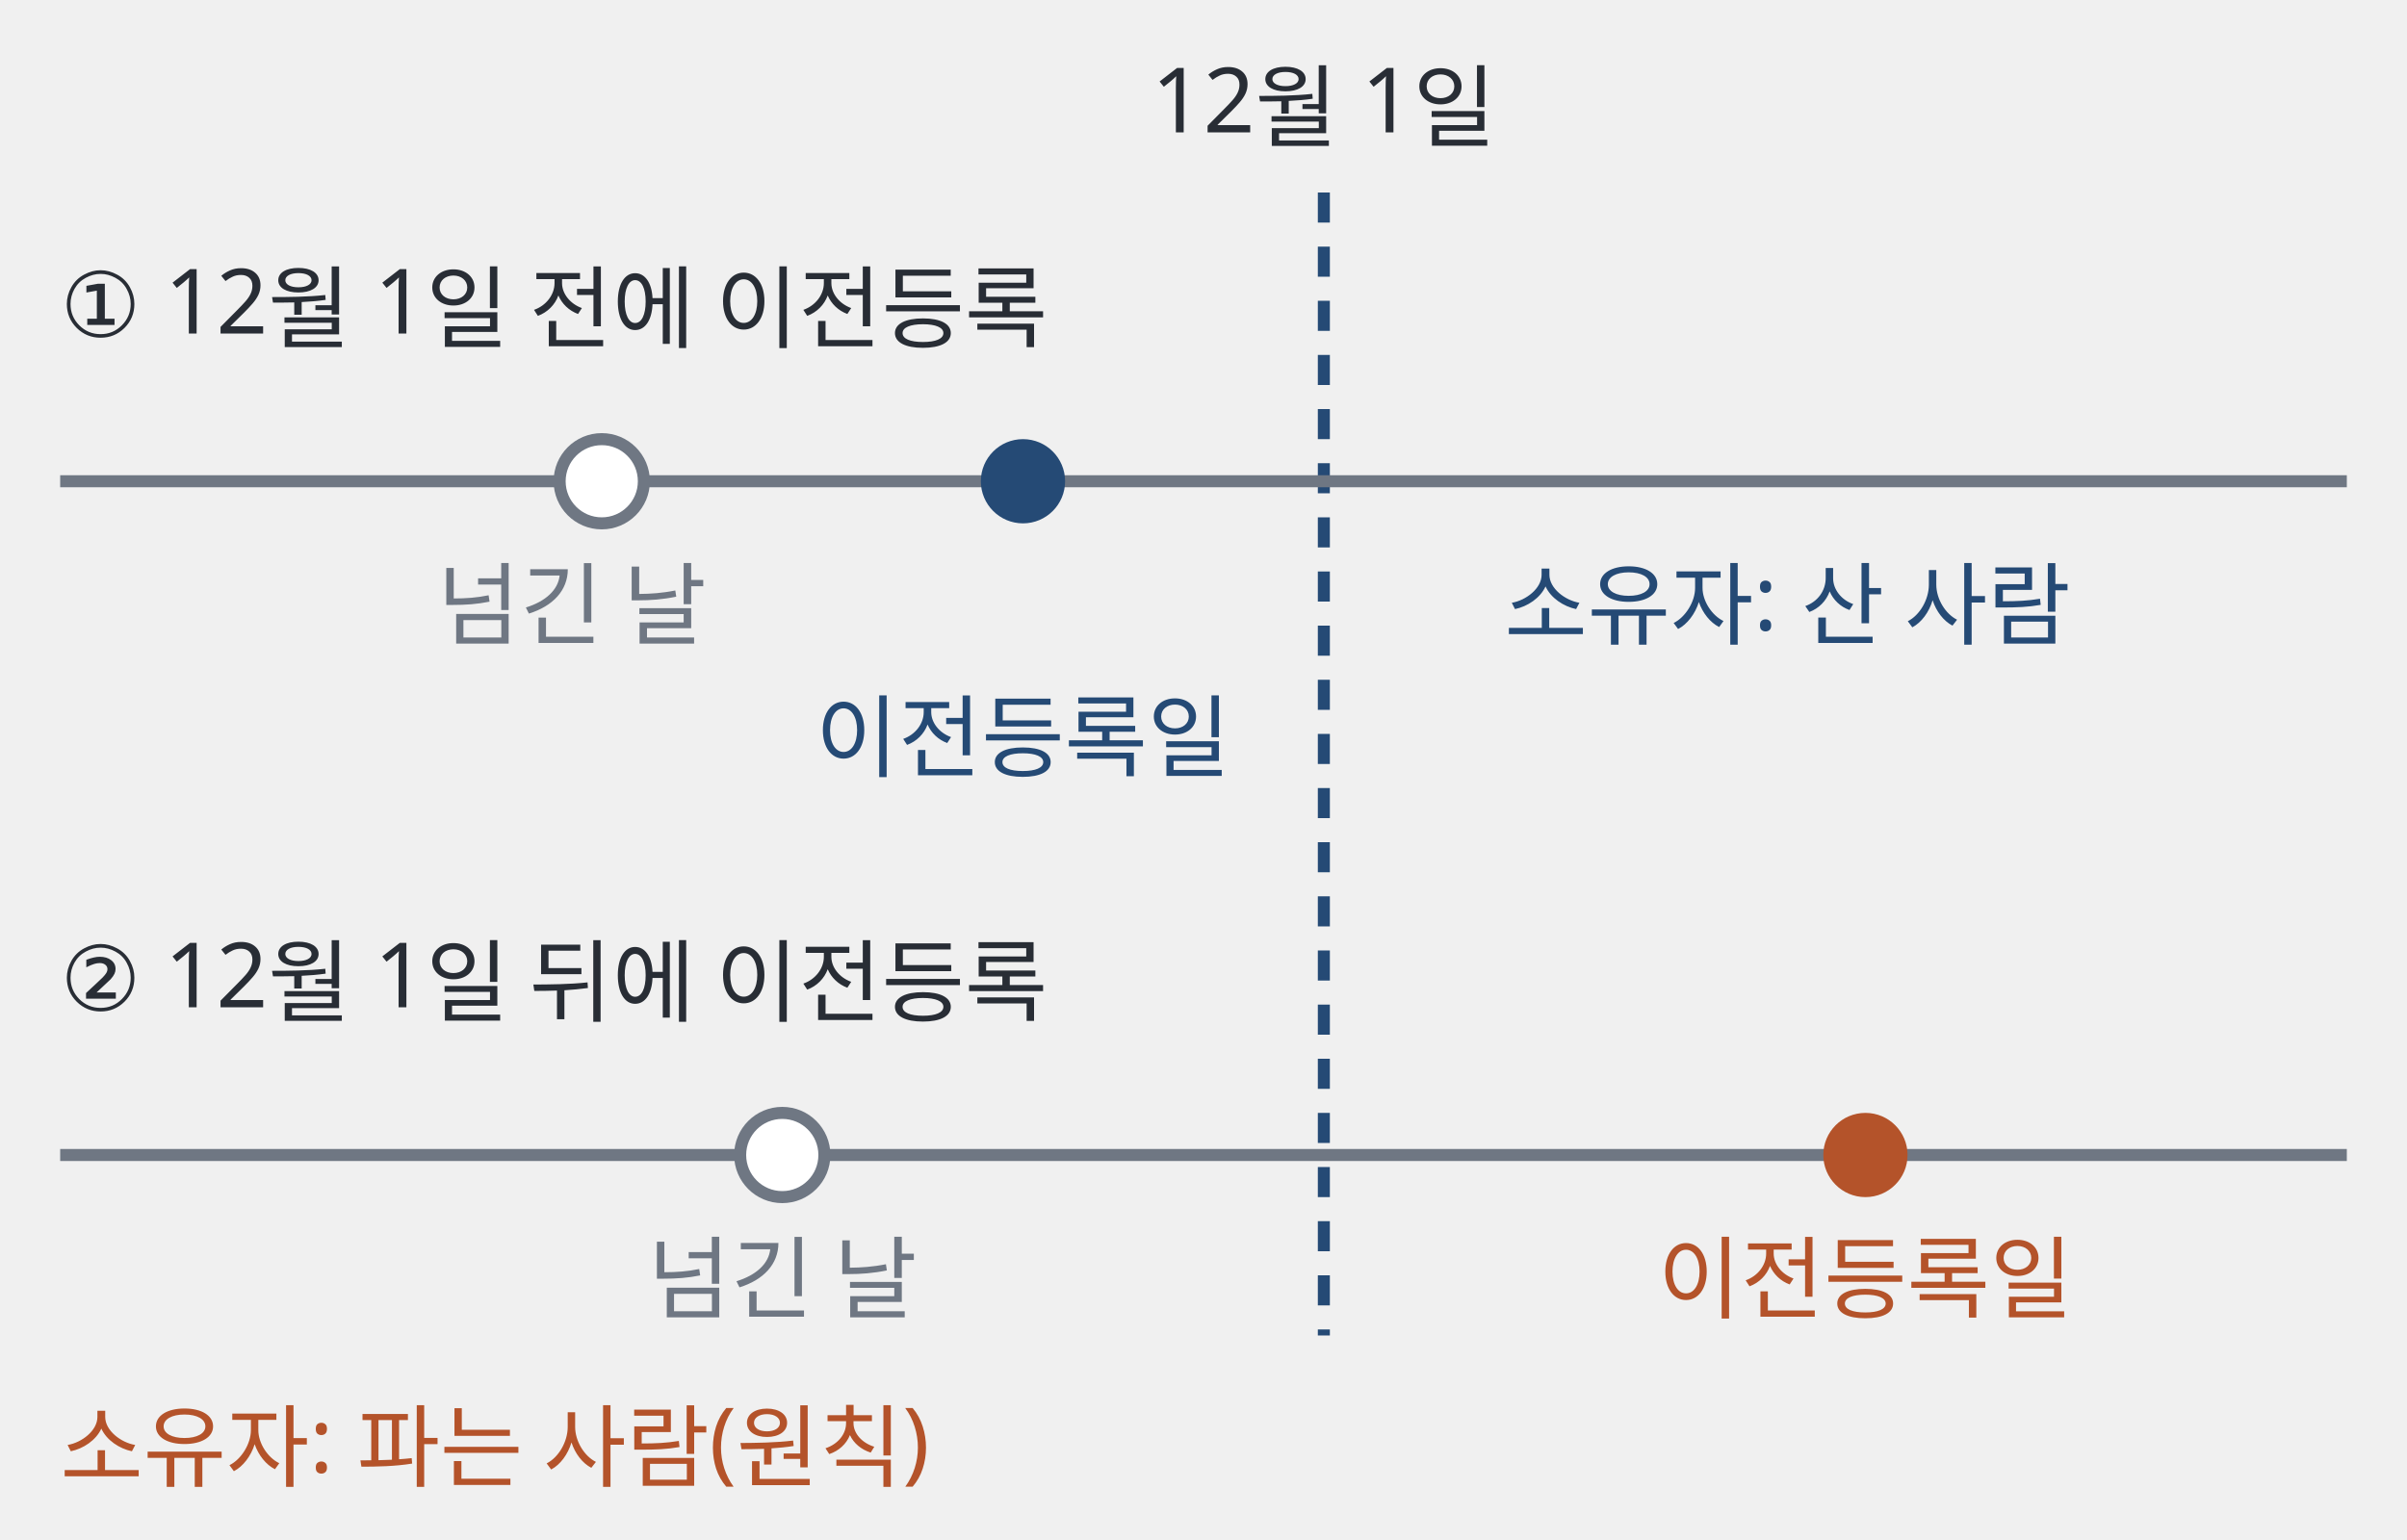
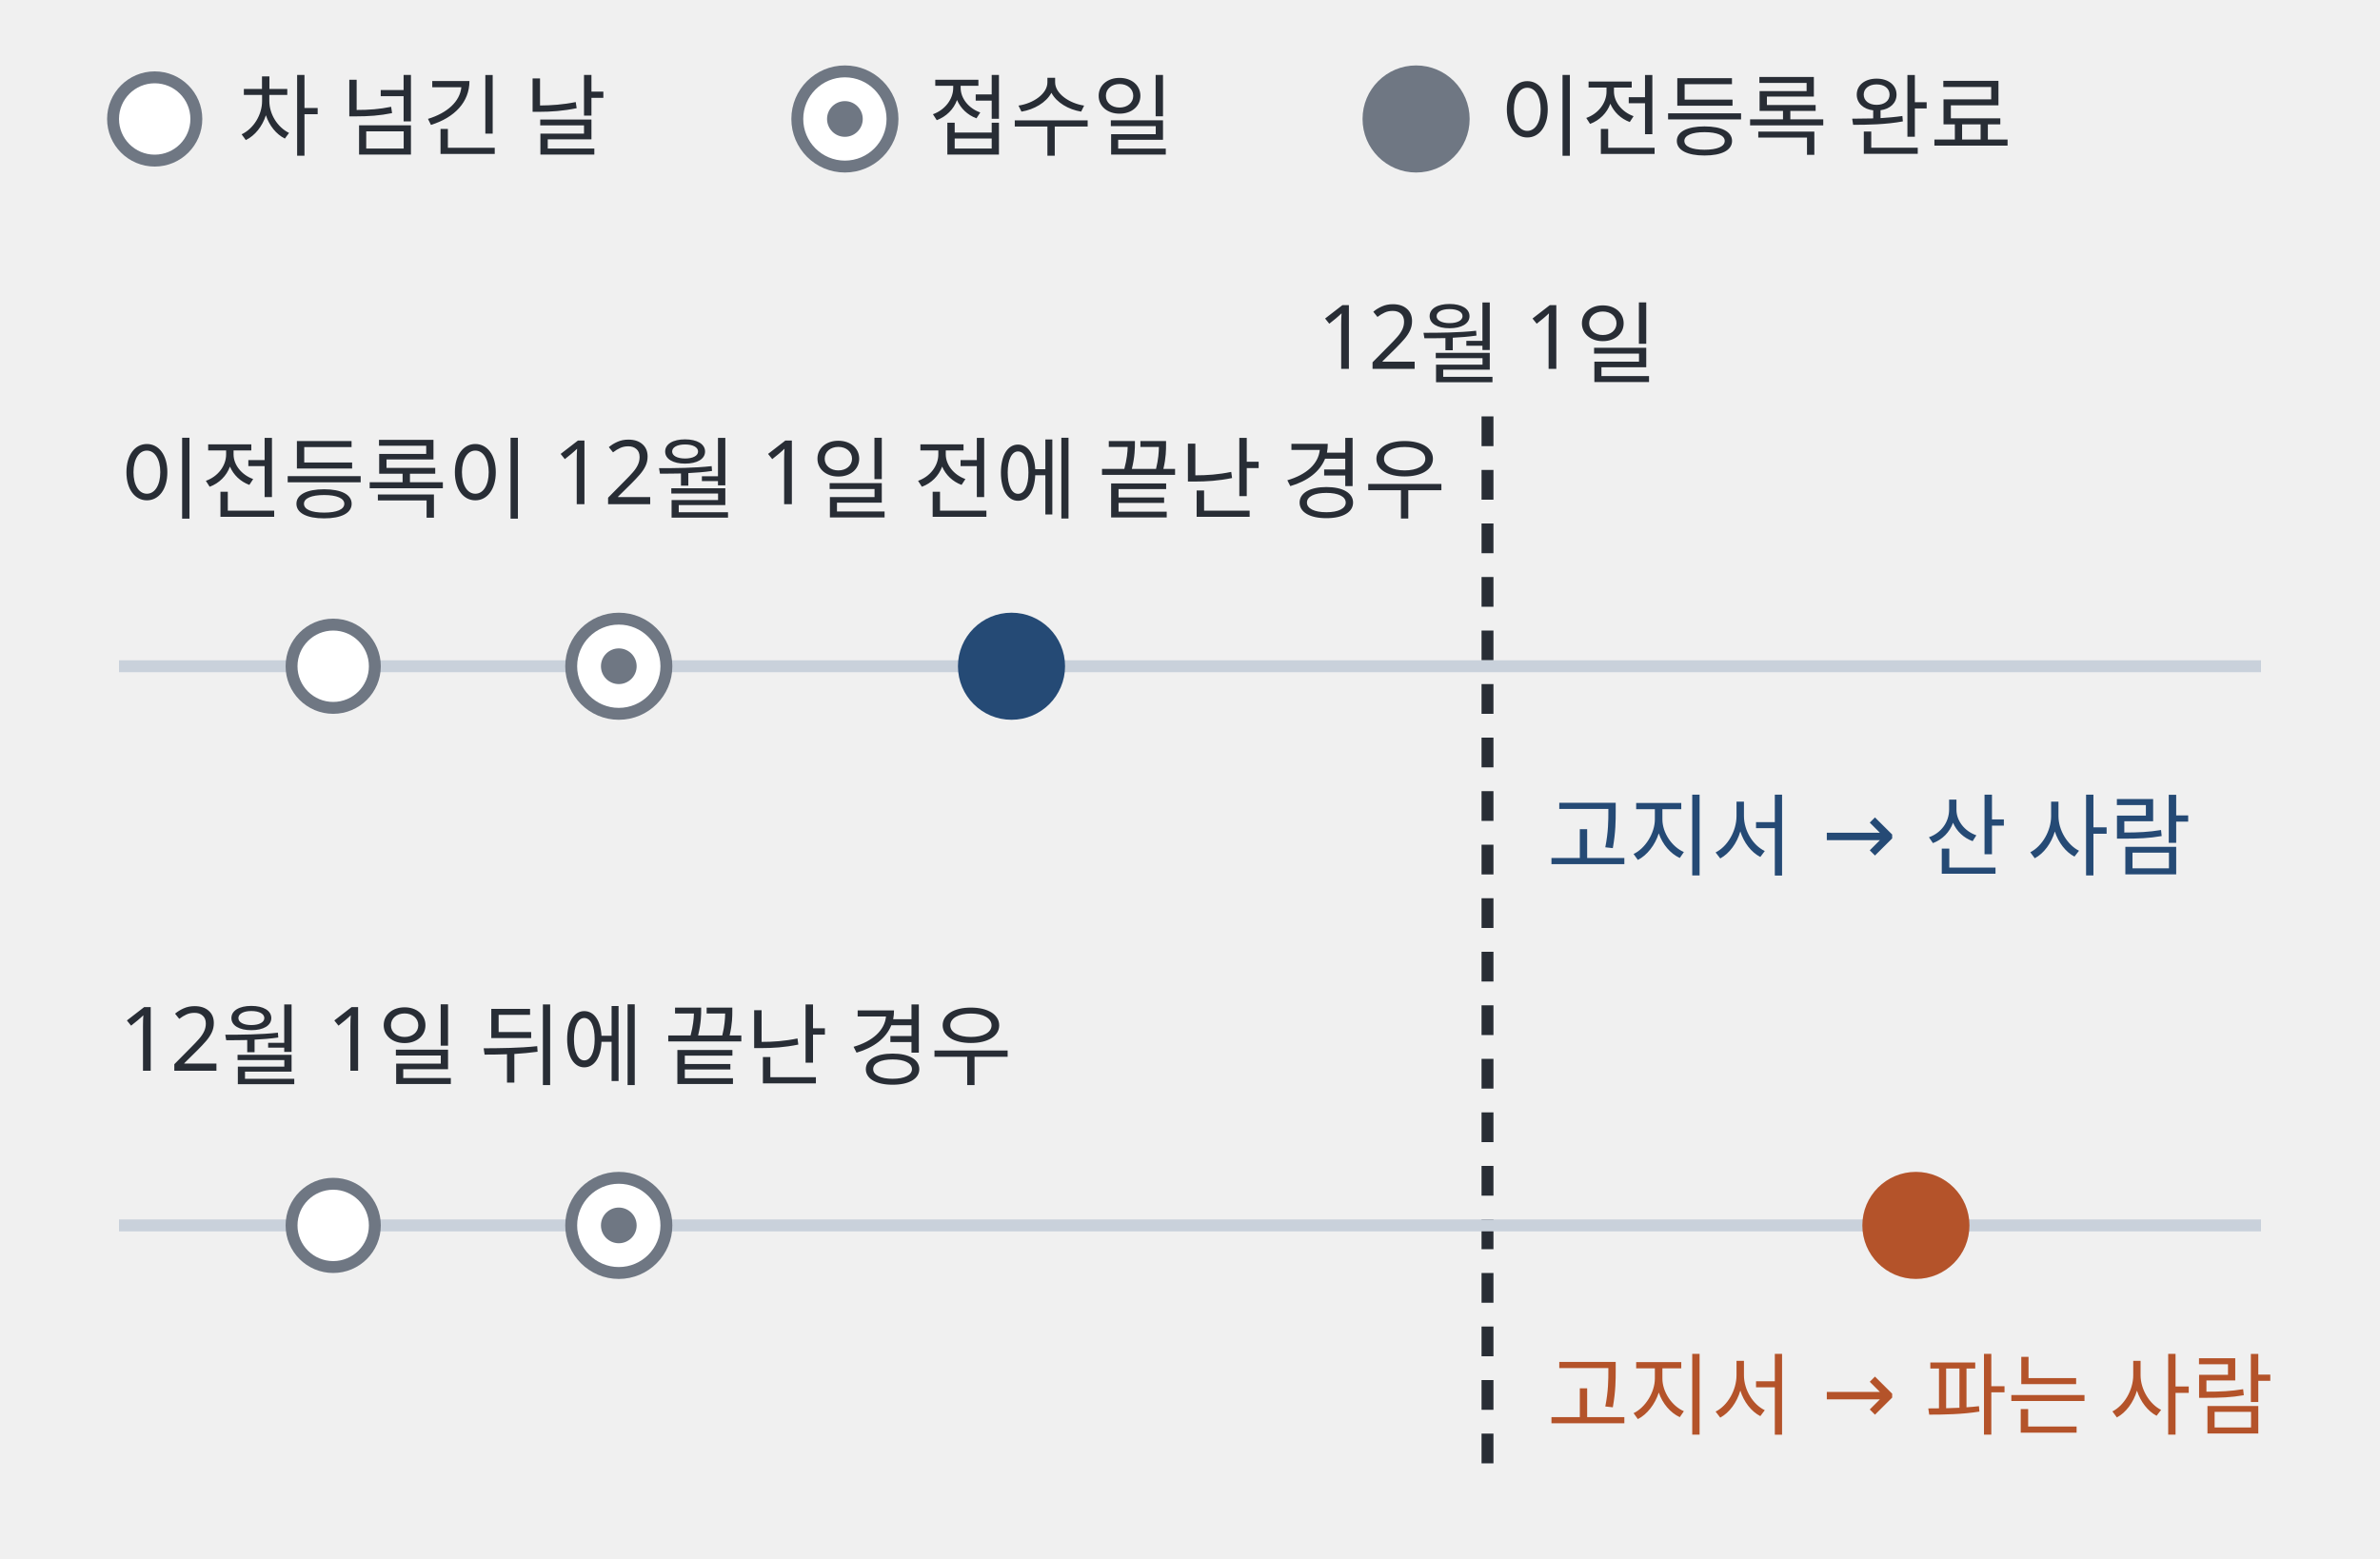
- <svg xmlns="http://www.w3.org/2000/svg" viewBox="0 0 400 256" role="img" aria-label="12월 1일 앞뒤 이전등록 시점별 자동차세 소유자" font-family="Pretendard, 'Noto Sans KR', sans-serif">
-   <text x="220" y="22" font-size="15" text-anchor="middle" fill="#282d35">12월 1일</text>
-   <line x1="220" y1="32" x2="220" y2="222" stroke="#254a75" stroke-width="2" stroke-dasharray="5 4" />
-   <text x="10" y="56" font-size="15" fill="#282d35">① 12월 1일 전에 이전등록</text>
-   <line x1="10" y1="80" x2="390" y2="80" stroke="#6f7783" stroke-width="2" />
-   <circle cx="100" cy="80" r="7" fill="#ffffff" stroke="#6f7783" stroke-width="2" />
-   <circle cx="170" cy="80" r="7" fill="#254a75" />
-   <text x="95" y="106" font-size="15" text-anchor="middle" fill="#6f7783">넘긴 날</text>
-   <text x="170" y="128" font-size="15" text-anchor="middle" fill="#254a75">이전등록일</text>
-   <text x="250" y="106" font-size="15" fill="#254a75">소유자: 산 사람</text>
-   <text x="10" y="168" font-size="15" fill="#282d35">② 12월 1일 뒤에 이전등록</text>
-   <line x1="10" y1="192" x2="390" y2="192" stroke="#6f7783" stroke-width="2" />
-   <circle cx="130" cy="192" r="7" fill="#ffffff" stroke="#6f7783" stroke-width="2" />
-   <circle cx="310" cy="192" r="7" fill="#b4532a" />
-   <text x="130" y="218" font-size="15" text-anchor="middle" fill="#6f7783">넘긴 날</text>
-   <text x="310" y="218" font-size="15" text-anchor="middle" fill="#b4532a">이전등록일</text>
-   <text x="10" y="246" font-size="15" fill="#b4532a">소유자: 파는 사람(원칙)</text>
+ <svg xmlns="http://www.w3.org/2000/svg" viewBox="0 0 400 262" role="img" aria-label="자동차세 과세기준일 앞뒤 이전등록" font-family="Pretendard, 'Noto Sans KR', sans-serif">
+   <circle cx="26" cy="20" r="7" fill="#ffffff" stroke="#6f7783" stroke-width="2" />
+   <text x="40" y="25" font-size="15" fill="#282d35" text-anchor="start">차 넘긴 날</text>
+   <circle cx="142" cy="20" r="8" fill="#ffffff" stroke="#6f7783" stroke-width="2" />
+   <circle cx="142" cy="20" r="3" fill="#6f7783" />
+   <text x="156" y="25" font-size="15" fill="#282d35" text-anchor="start">접수일</text>
+   <circle cx="238" cy="20" r="9" fill="#6f7783" />
+   <text x="252" y="25" font-size="15" fill="#282d35" text-anchor="start">이전등록 완료</text>
+   <text x="250" y="62" font-size="15" fill="#282d35" text-anchor="middle">12월 1일</text>
+   <line x1="250" y1="70" x2="250" y2="248" stroke="#282d35" stroke-width="2" stroke-dasharray="5 4" />
+   <text x="20" y="86" font-size="15" fill="#282d35" text-anchor="start">이전등록이 12월 1일 전에 끝난 경우</text>
+   <line x1="20" y1="112" x2="380" y2="112" stroke="#c9d1db" stroke-width="2" />
+   <circle cx="56" cy="112" r="7" fill="#ffffff" stroke="#6f7783" stroke-width="2" />
+   <circle cx="104" cy="112" r="8" fill="#ffffff" stroke="#6f7783" stroke-width="2" />
+   <circle cx="104" cy="112" r="3" fill="#6f7783" />
+   <circle cx="170" cy="112" r="9" fill="#254a75" />
+   <text x="260" y="146" font-size="15" fill="#254a75" text-anchor="start">고지서 → 산 사람</text>
+   <text x="20" y="180" font-size="15" fill="#282d35" text-anchor="start">12월 1일 뒤에 끝난 경우</text>
+   <line x1="20" y1="206" x2="380" y2="206" stroke="#c9d1db" stroke-width="2" />
+   <circle cx="56" cy="206" r="7" fill="#ffffff" stroke="#6f7783" stroke-width="2" />
+   <circle cx="104" cy="206" r="8" fill="#ffffff" stroke="#6f7783" stroke-width="2" />
+   <circle cx="104" cy="206" r="3" fill="#6f7783" />
+   <circle cx="322" cy="206" r="9" fill="#b4532a" />
+   <text x="260" y="240" font-size="15" fill="#b4532a" text-anchor="start">고지서 → 파는 사람</text>
</svg>
